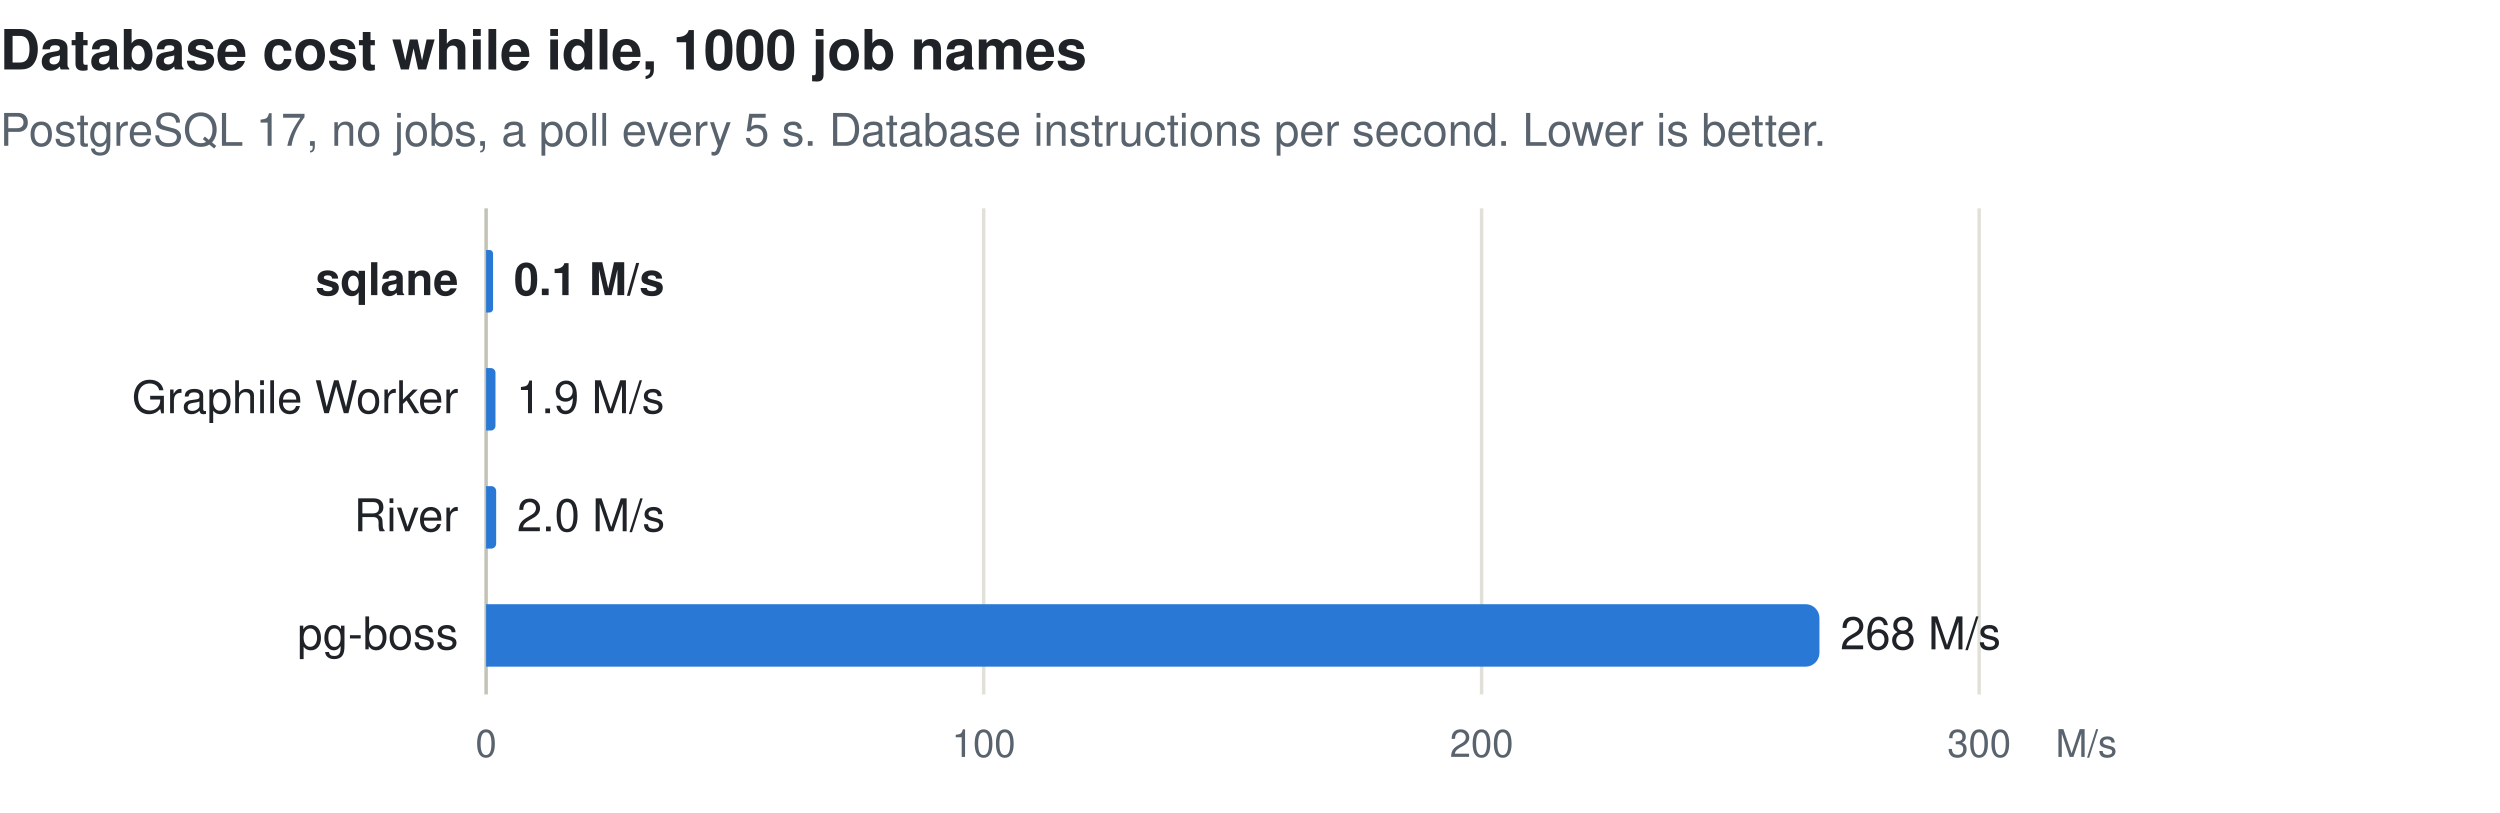
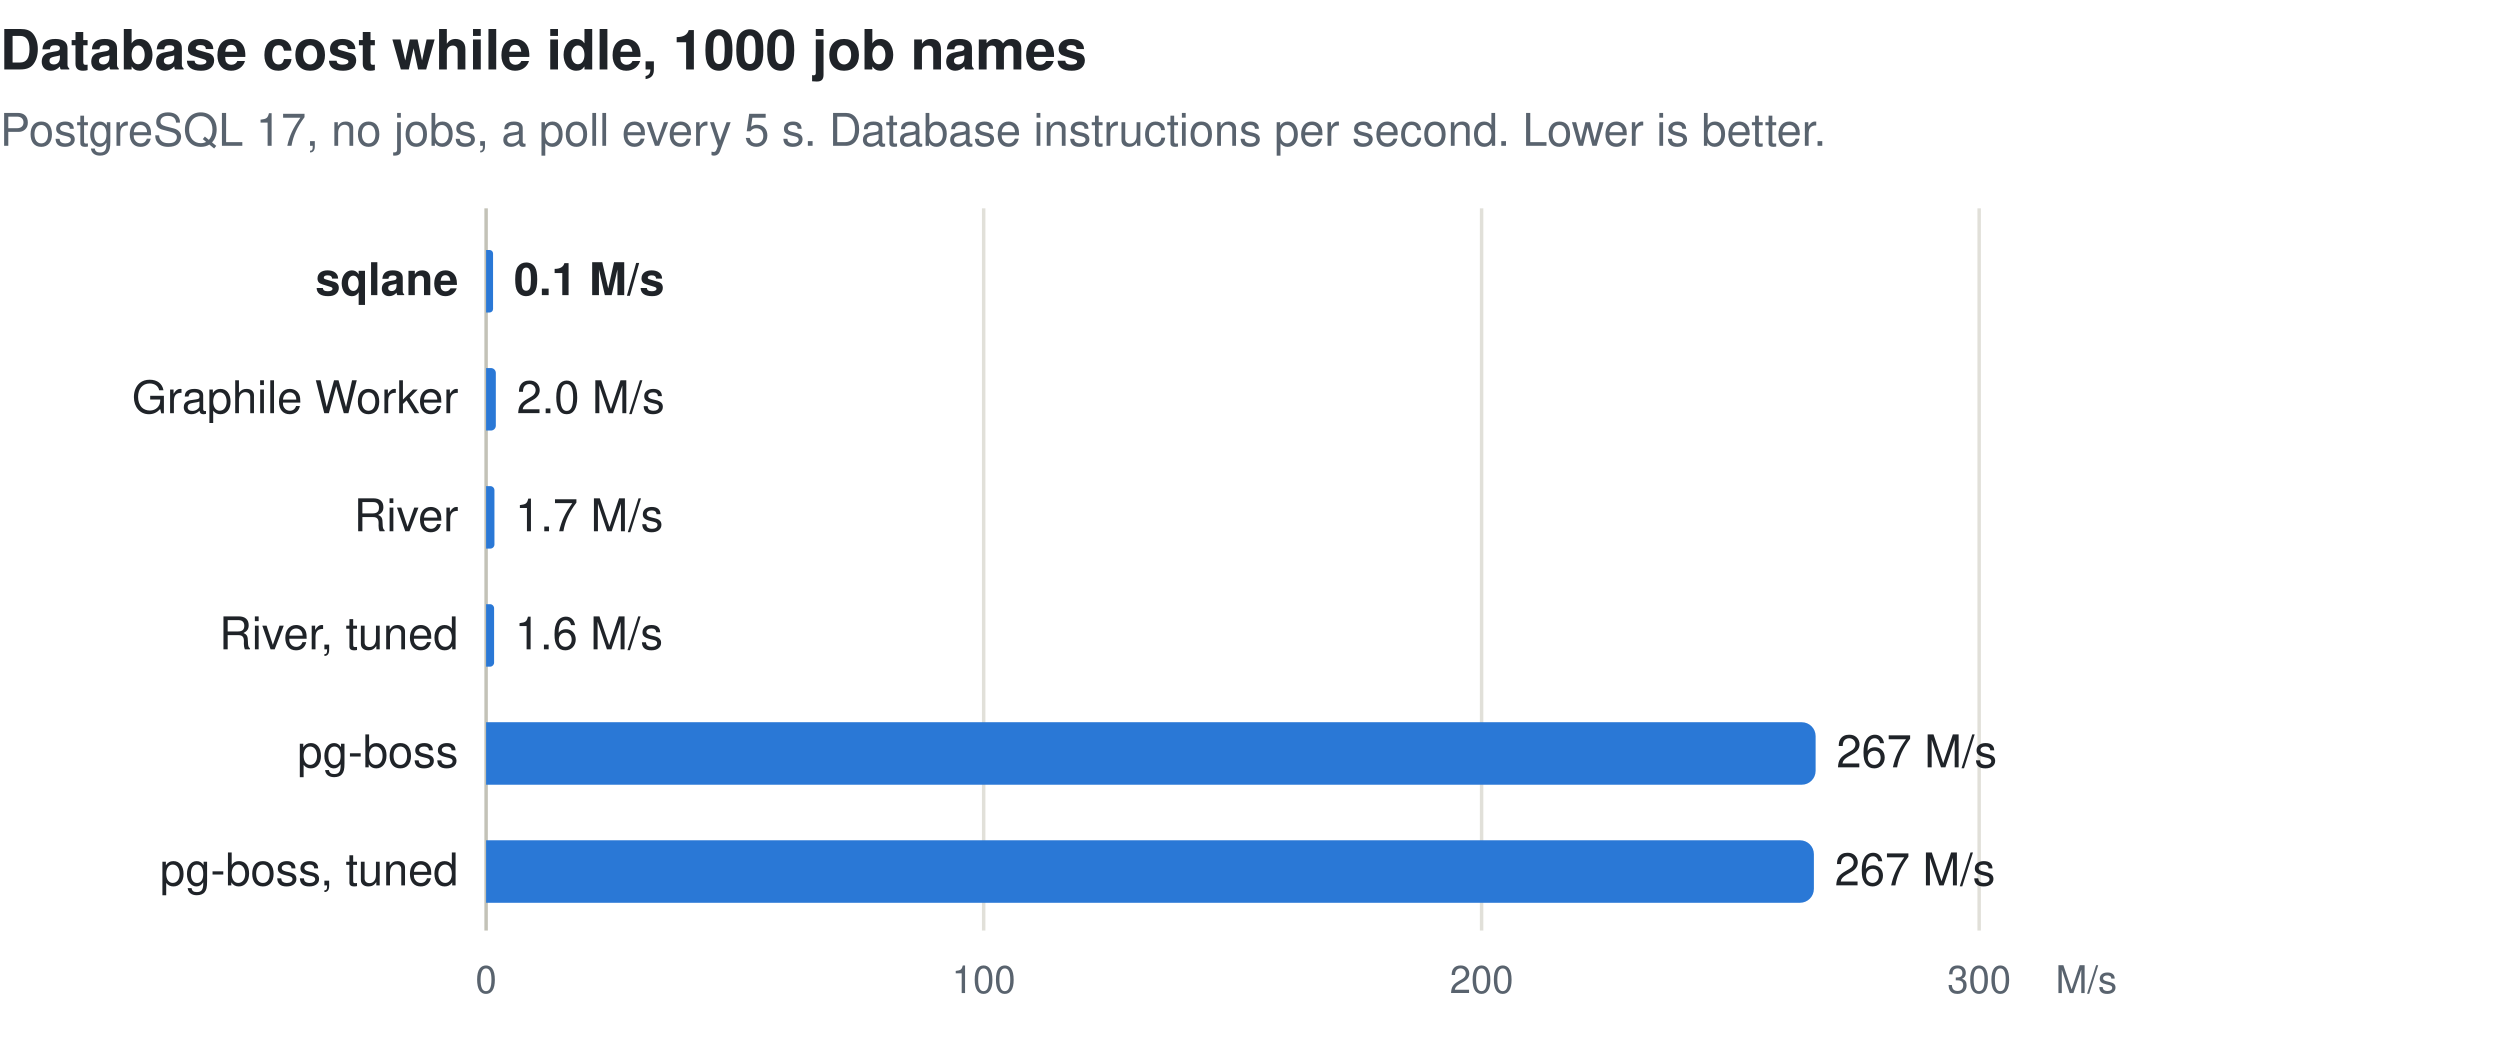
- <svg xmlns="http://www.w3.org/2000/svg" width="720" height="234" viewBox="0 0 720 234" font-family="-apple-system, BlinkMacSystemFont, 'Segoe UI', Helvetica, Arial, sans-serif" role="img" aria-label="Database cost while idle, 1000 job names">
+ <svg xmlns="http://www.w3.org/2000/svg" width="720" height="302" viewBox="0 0 720 302" font-family="-apple-system, BlinkMacSystemFont, 'Segoe UI', Helvetica, Arial, sans-serif" role="img" aria-label="Database cost while idle, 1000 job names">
  <text x="0" y="20" font-size="16" font-weight="600" fill="#1f2328">Database cost while idle, 1000 job names</text>
  <text x="0" y="42" font-size="13" fill="#59636e">PostgreSQL 17, no jobs, a poll every 5 s. Database instructions per second. Lower is better.</text>
-   <line x1="140.0" y1="60" x2="140.0" y2="200" stroke="#c3c2b7" />
-   <text x="140.0" y="218" font-size="11" fill="#59636e" text-anchor="middle">0</text>
-   <line x1="283.3" y1="60" x2="283.3" y2="200" stroke="#e1e0d9" />
-   <text x="283.3" y="218" font-size="11" fill="#59636e" text-anchor="middle">100</text>
-   <line x1="426.7" y1="60" x2="426.7" y2="200" stroke="#e1e0d9" />
-   <text x="426.7" y="218" font-size="11" fill="#59636e" text-anchor="middle">200</text>
-   <line x1="570.0" y1="60" x2="570.0" y2="200" stroke="#e1e0d9" />
-   <text x="570.0" y="218" font-size="11" fill="#59636e" text-anchor="middle">300</text>
-   <text x="592" y="218" font-size="11" fill="#59636e">M/s</text>
+   <line x1="140.0" y1="60" x2="140.0" y2="268" stroke="#c3c2b7" />
+   <text x="140.0" y="286" font-size="11" fill="#59636e" text-anchor="middle">0</text>
+   <line x1="283.3" y1="60" x2="283.3" y2="268" stroke="#e1e0d9" />
+   <text x="283.3" y="286" font-size="11" fill="#59636e" text-anchor="middle">100</text>
+   <line x1="426.7" y1="60" x2="426.7" y2="268" stroke="#e1e0d9" />
+   <text x="426.7" y="286" font-size="11" fill="#59636e" text-anchor="middle">200</text>
+   <line x1="570.0" y1="60" x2="570.0" y2="268" stroke="#e1e0d9" />
+   <text x="570.0" y="286" font-size="11" fill="#59636e" text-anchor="middle">300</text>
+   <text x="592" y="286" font-size="11" fill="#59636e">M/s</text>
  <text x="132" y="85" font-size="13" fill="#1f2328" text-anchor="end" font-weight="600">sqlane</text>
  <path d="M140,72H141.0A1,1 0 0 1 142.0,73V89A1,1 0 0 1 141.0,90H140Z" fill="#2a78d6" />
  <text x="148.0" y="85" font-size="13" fill="#1f2328" font-weight="600">0.1 M/s</text>
  <text x="132" y="119" font-size="13" fill="#1f2328" text-anchor="end">Graphile Worker</text>
-   <path d="M140,106H141.4A1.358,1.358 0 0 1 142.7,107.358V122.642A1.358,1.358 0 0 1 141.4,124H140Z" fill="#2a78d6" />
-   <text x="148.7" y="119" font-size="13" fill="#1f2328">1.9 M/s</text>
+   <path d="M140,106H141.4A1.413,1.413 0 0 1 142.8,107.413V122.587A1.413,1.413 0 0 1 141.4,124H140Z" fill="#2a78d6" />
+   <text x="148.8" y="119" font-size="13" fill="#1f2328">2.0 M/s</text>
  <text x="132" y="153" font-size="13" fill="#1f2328" text-anchor="end">River</text>
-   <path d="M140,140H141.4A1.435,1.435 0 0 1 142.9,141.435V156.565A1.435,1.435 0 0 1 141.4,158H140Z" fill="#2a78d6" />
-   <text x="148.9" y="153" font-size="13" fill="#1f2328">2.0 M/s</text>
-   <text x="132" y="187" font-size="13" fill="#1f2328" text-anchor="end">pg-boss</text>
-   <path d="M140,174H520.0A4,4 0 0 1 524.0,178V188A4,4 0 0 1 520.0,192H140Z" fill="#2a78d6" />
-   <text x="530.0" y="187" font-size="13" fill="#1f2328">268 M/s</text>
+   <path d="M140,140H141.2A1.196,1.196 0 0 1 142.4,141.196V156.804A1.196,1.196 0 0 1 141.2,158H140Z" fill="#2a78d6" />
+   <text x="148.4" y="153" font-size="13" fill="#1f2328">1.7 M/s</text>
+   <text x="132" y="187" font-size="13" fill="#1f2328" text-anchor="end">River, tuned</text>
+   <path d="M140,174H141.2A1.168,1.168 0 0 1 142.3,175.168V190.832A1.168,1.168 0 0 1 141.2,192H140Z" fill="#2a78d6" />
+   <text x="148.3" y="187" font-size="13" fill="#1f2328">1.6 M/s</text>
+   <text x="132" y="221" font-size="13" fill="#1f2328" text-anchor="end">pg-boss</text>
+   <path d="M140,208H518.9A4,4 0 0 1 522.9,212V222A4,4 0 0 1 518.9,226H140Z" fill="#2a78d6" />
+   <text x="528.9" y="221" font-size="13" fill="#1f2328">267 M/s</text>
+   <text x="132" y="255" font-size="13" fill="#1f2328" text-anchor="end">pg-boss, tuned</text>
+   <path d="M140,242H518.4A4,4 0 0 1 522.4,246V256A4,4 0 0 1 518.4,260H140Z" fill="#2a78d6" />
+   <text x="528.4" y="255" font-size="13" fill="#1f2328">267 M/s</text>
</svg>
